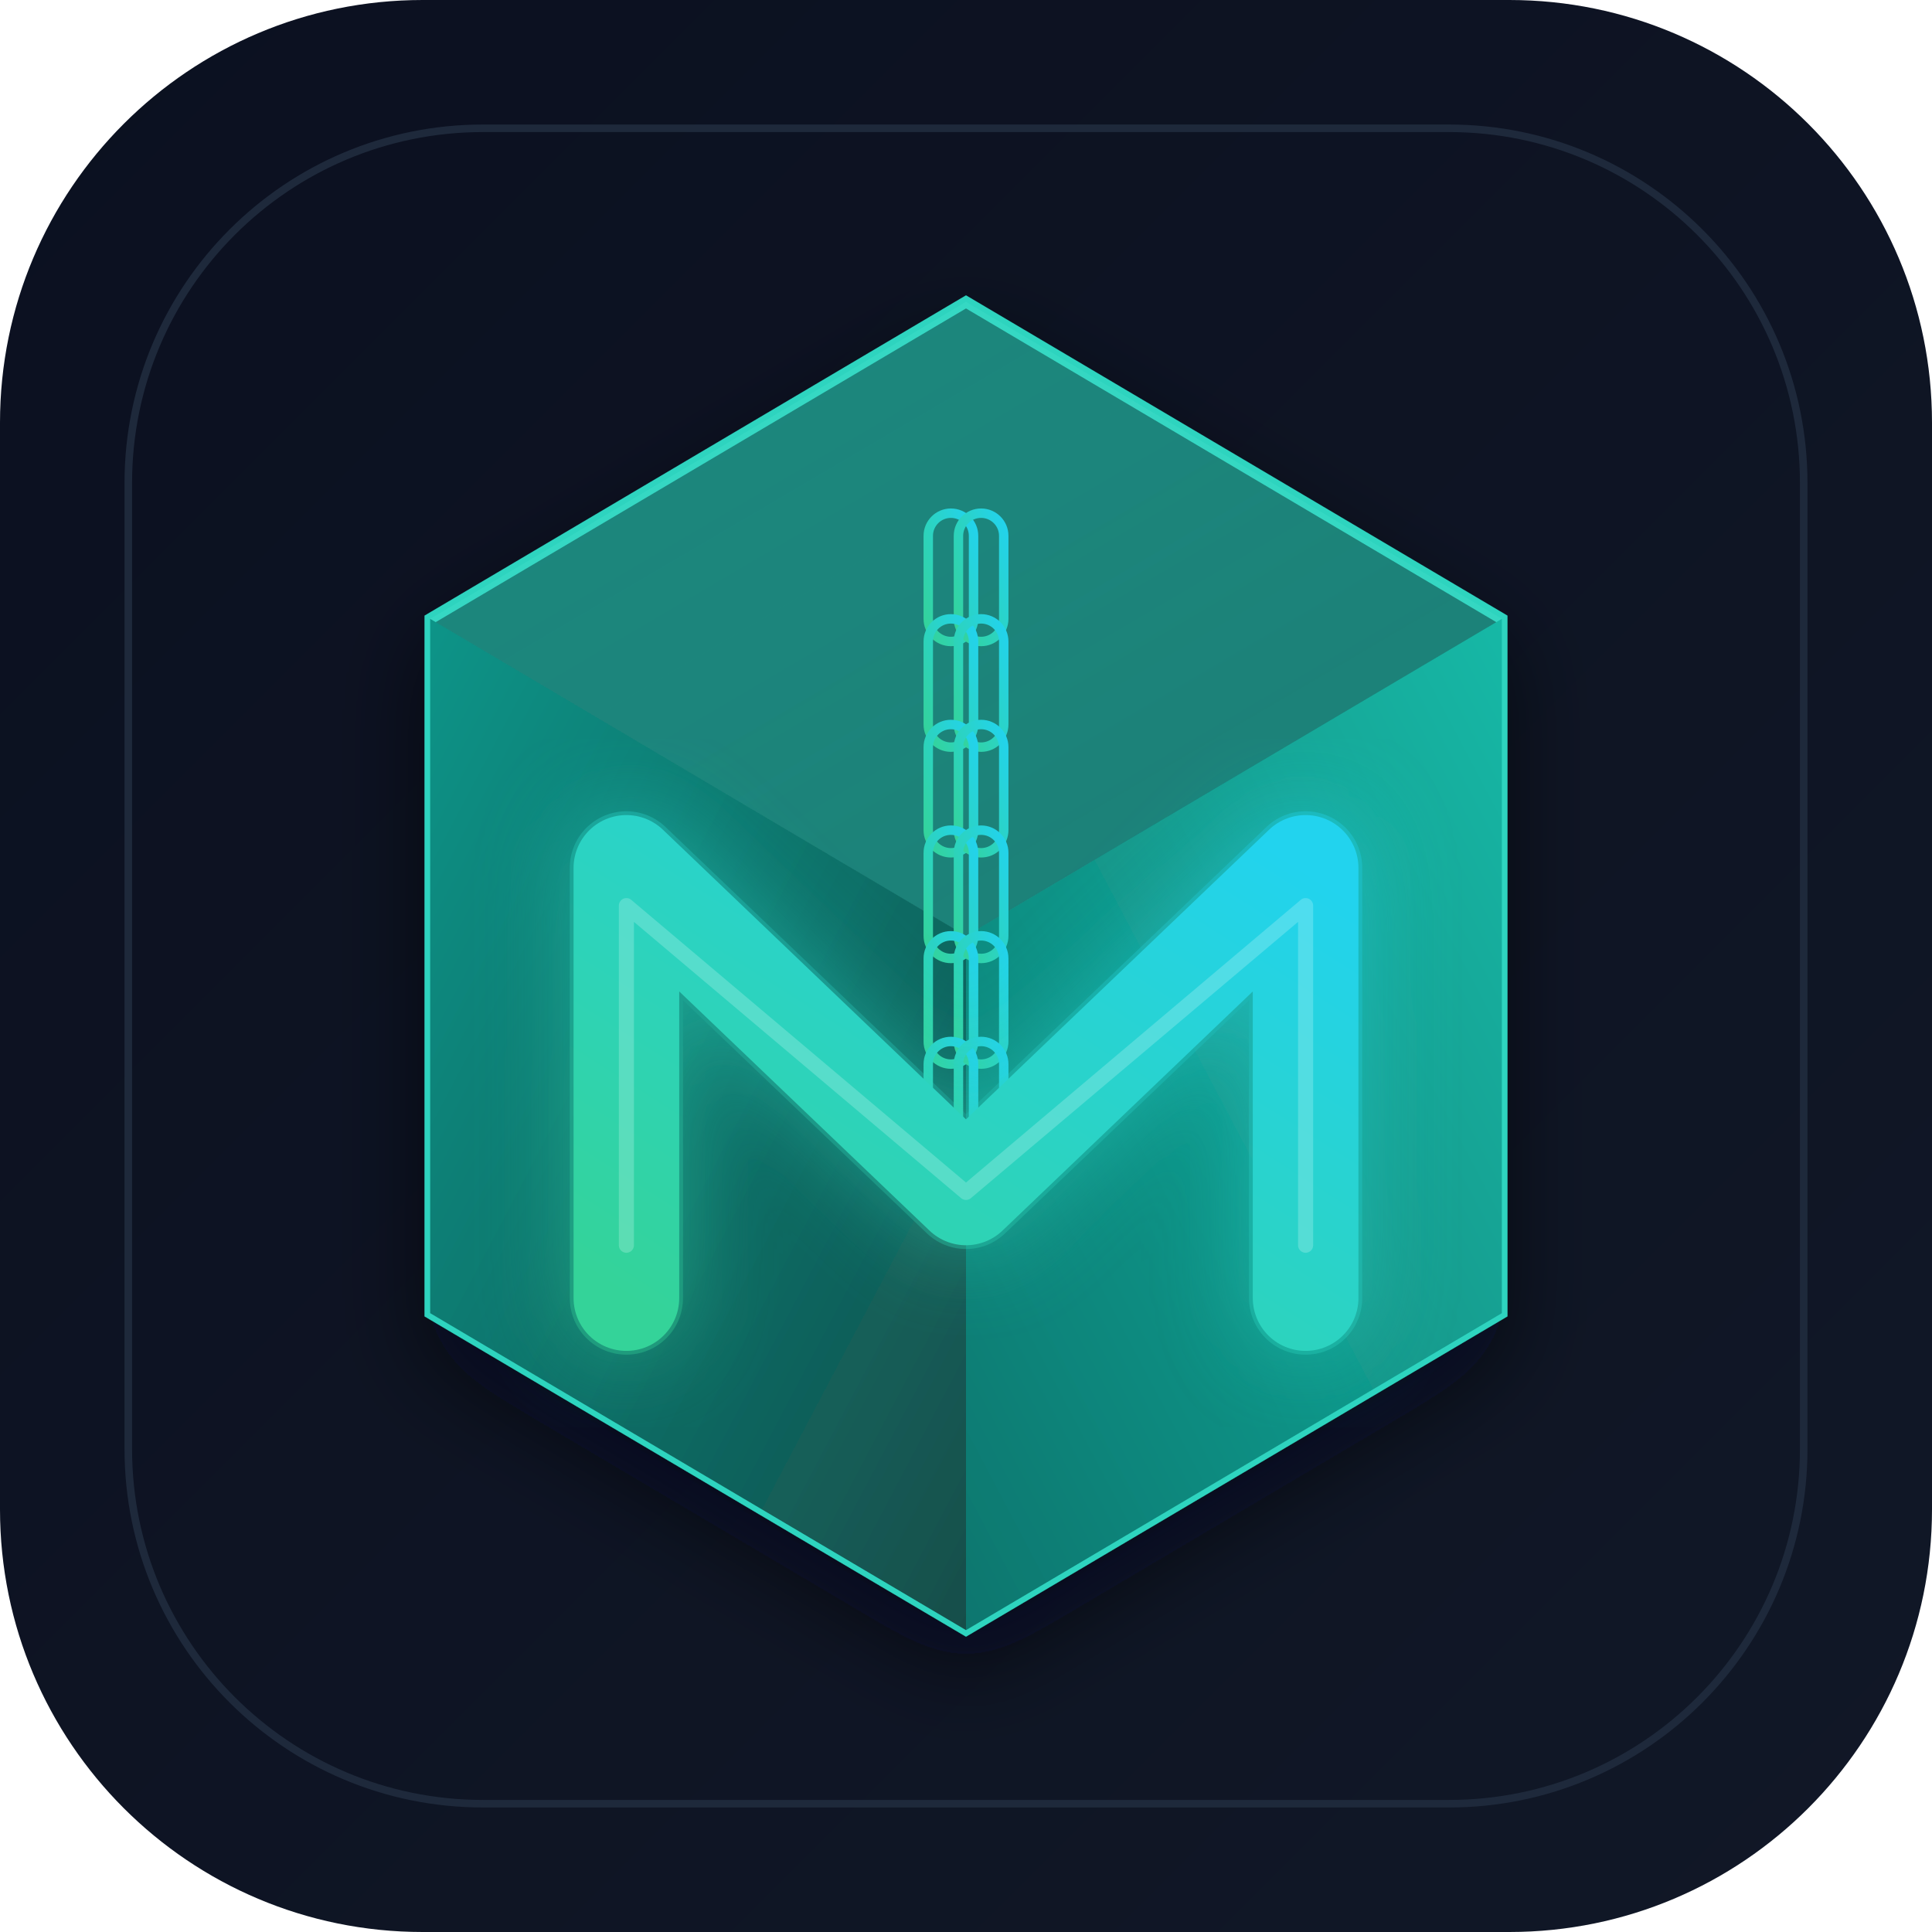
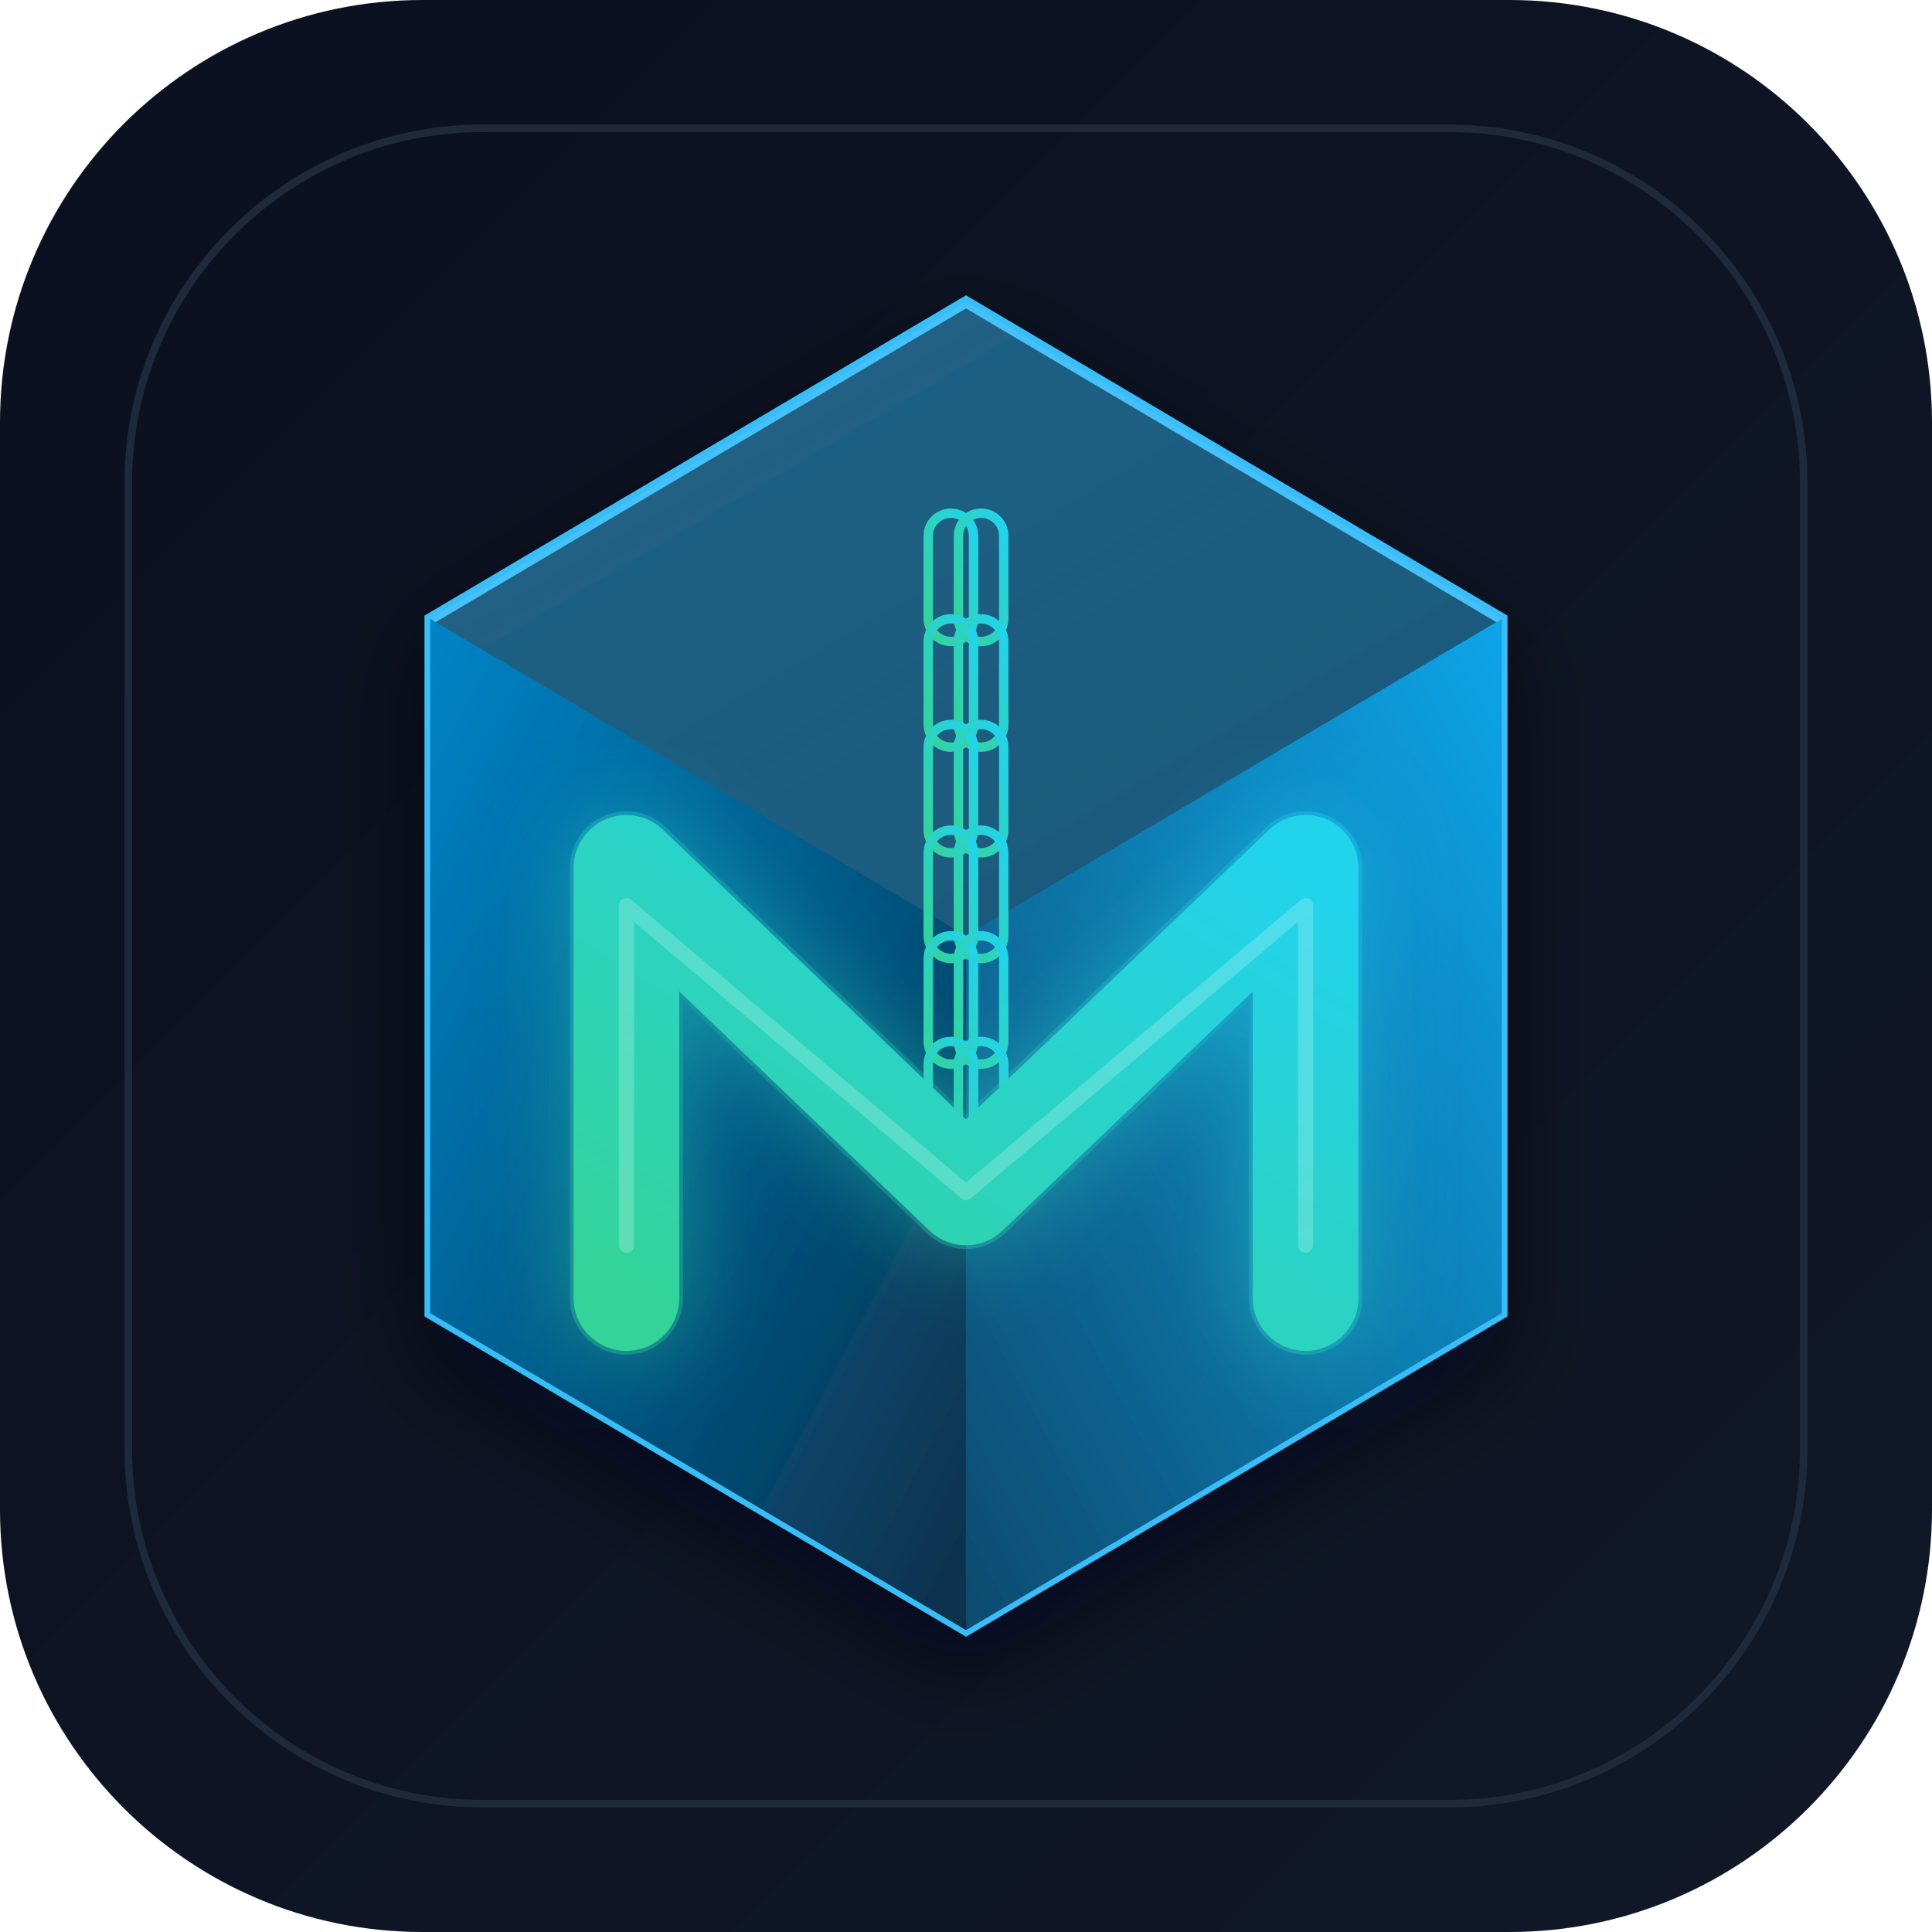
<svg xmlns="http://www.w3.org/2000/svg" width="1024" height="1024" viewBox="0 0 512 512" role="img" aria-labelledby="title desc" shape-rendering="geometricPrecision">
  <defs>
    <linearGradient id="bg" x1="0" y1="0" x2="1" y2="1">
      <stop offset="0" stop-color="#0B1020" />
      <stop offset="1" stop-color="#111827" />
    </linearGradient>
    <linearGradient id="mint" x1="0" y1="1" x2="1" y2="0">
      <stop offset="0" stop-color="#34D399" />
      <stop offset="1" stop-color="#22D3EE" />
    </linearGradient>
    <filter id="glow" x="-30%" y="-30%" width="160%" height="160%">
      <feGaussianBlur stdDeviation="12" result="blur" />
      <feMerge>
        <feMergeNode in="blur" />
        <feMergeNode in="SourceGraphic" />
      </feMerge>
    </filter>
    <linearGradient id="faceL" x1="0" y1="0" x2="1" y2="1">
-       <stop offset="0" stop-color="#0D9488" />
-       <stop offset="1" stop-color="#134E4A" />
+       <stop offset="0" stop-color="#0284C7" />
+       <stop offset="1" stop-color="#082F49" />
    </linearGradient>
    <linearGradient id="faceR" x1="1" y1="0" x2="0" y2="1">
-       <stop offset="0" stop-color="#14B8A6" />
-       <stop offset="1" stop-color="#0F766E" />
+       <stop offset="0" stop-color="#0EA5E9" />
+       <stop offset="1" stop-color="#0C4A6E" />
    </linearGradient>
    <linearGradient id="faceTop" x1="0" y1="0" x2="1" y2="1">
-       <stop offset="0" stop-color="#5EEAD4" stop-opacity="0.16" />
-       <stop offset="1" stop-color="#99F6E4" stop-opacity="0.07" />
+       <stop offset="0" stop-color="#7DD3FC" stop-opacity="0.18" />
+       <stop offset="1" stop-color="#BAE6FD" stop-opacity="0.08" />
    </linearGradient>
    <filter id="softShadow" x="-30%" y="-30%" width="160%" height="160%">
      <feDropShadow dx="0" dy="10" stdDeviation="12" flood-color="#020617" flood-opacity="0.55" />
    </filter>
  </defs>
  <rect width="512" height="512" rx="112" fill="url(#bg)" />
  <rect x="34" y="34" width="444" height="444" rx="94" fill="none" stroke="#1E293B" stroke-width="2" />
  <g filter="url(#softShadow)">
-     <path d="M256 80 398 164 398 348 256 432 114 348 114 164Z" fill="#0F766E" stroke="#2DD4BF" stroke-width="3" />
+     <path d="M256 80 398 164 398 348 256 432 114 348 114 164Z" fill="#0C4A6E" stroke="#38BDF8" stroke-width="3" />
    <path d="M114 164 256 248 256 432 114 348Z" fill="url(#faceL)" />
    <path d="M256 248 398 164 398 348 256 432Z" fill="url(#faceR)" />
    <path d="M256 80 398 164 256 248 114 164Z" fill="url(#faceTop)" />
  </g>
  <g transform="translate(256 153)" fill="none" stroke="url(#mint)" stroke-width="2.5" stroke-linejoin="round" stroke-linecap="round">
    <rect x="-10" y="-17" width="12" height="34" rx="6" />
    <rect x="-2" y="-17" width="12" height="34" rx="6" />
    <rect x="-10" y="11" width="12" height="34" rx="6" />
    <rect x="-2" y="11" width="12" height="34" rx="6" />
    <rect x="-10" y="39" width="12" height="34" rx="6" />
    <rect x="-2" y="39" width="12" height="34" rx="6" />
    <rect x="-10" y="67" width="12" height="34" rx="6" />
    <rect x="-2" y="67" width="12" height="34" rx="6" />
    <rect x="-10" y="95" width="12" height="34" rx="6" />
    <rect x="-2" y="95" width="12" height="34" rx="6" />
    <rect x="-10" y="123" width="12" height="34" rx="6" />
    <rect x="-2" y="123" width="12" height="34" rx="6" />
  </g>
  <g filter="url(#glow)" opacity="0.45">
    <path d="M166 344V230L256 316 346 230V344" fill="none" stroke="url(#mint)" stroke-width="30" stroke-linecap="round" stroke-linejoin="round" />
  </g>
  <path d="M166 344V230L256 316 346 230V344" fill="none" stroke="url(#mint)" stroke-width="28" stroke-linecap="round" stroke-linejoin="round" />
  <path d="M166 330V240L256 316 346 240V330" fill="none" stroke="#ECFEFF" stroke-width="4" stroke-linecap="round" stroke-linejoin="round" opacity="0.22" />
</svg>
